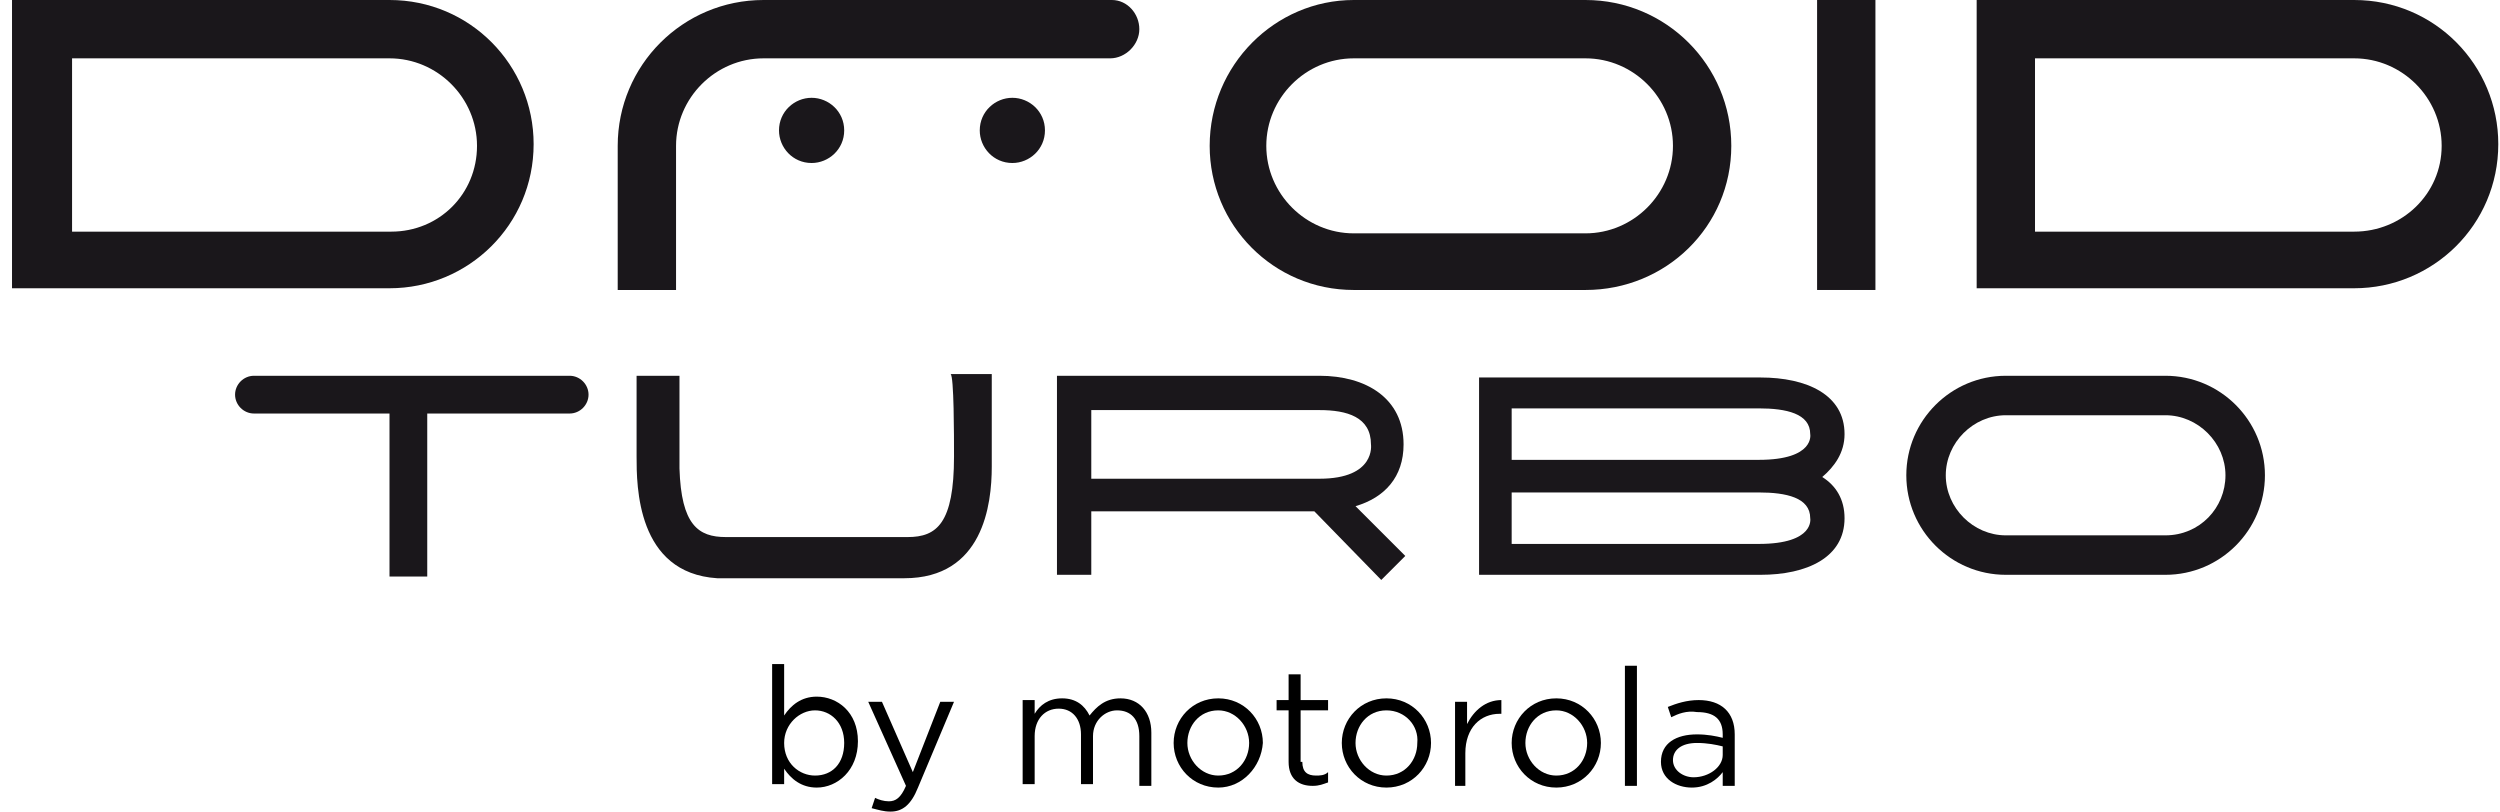
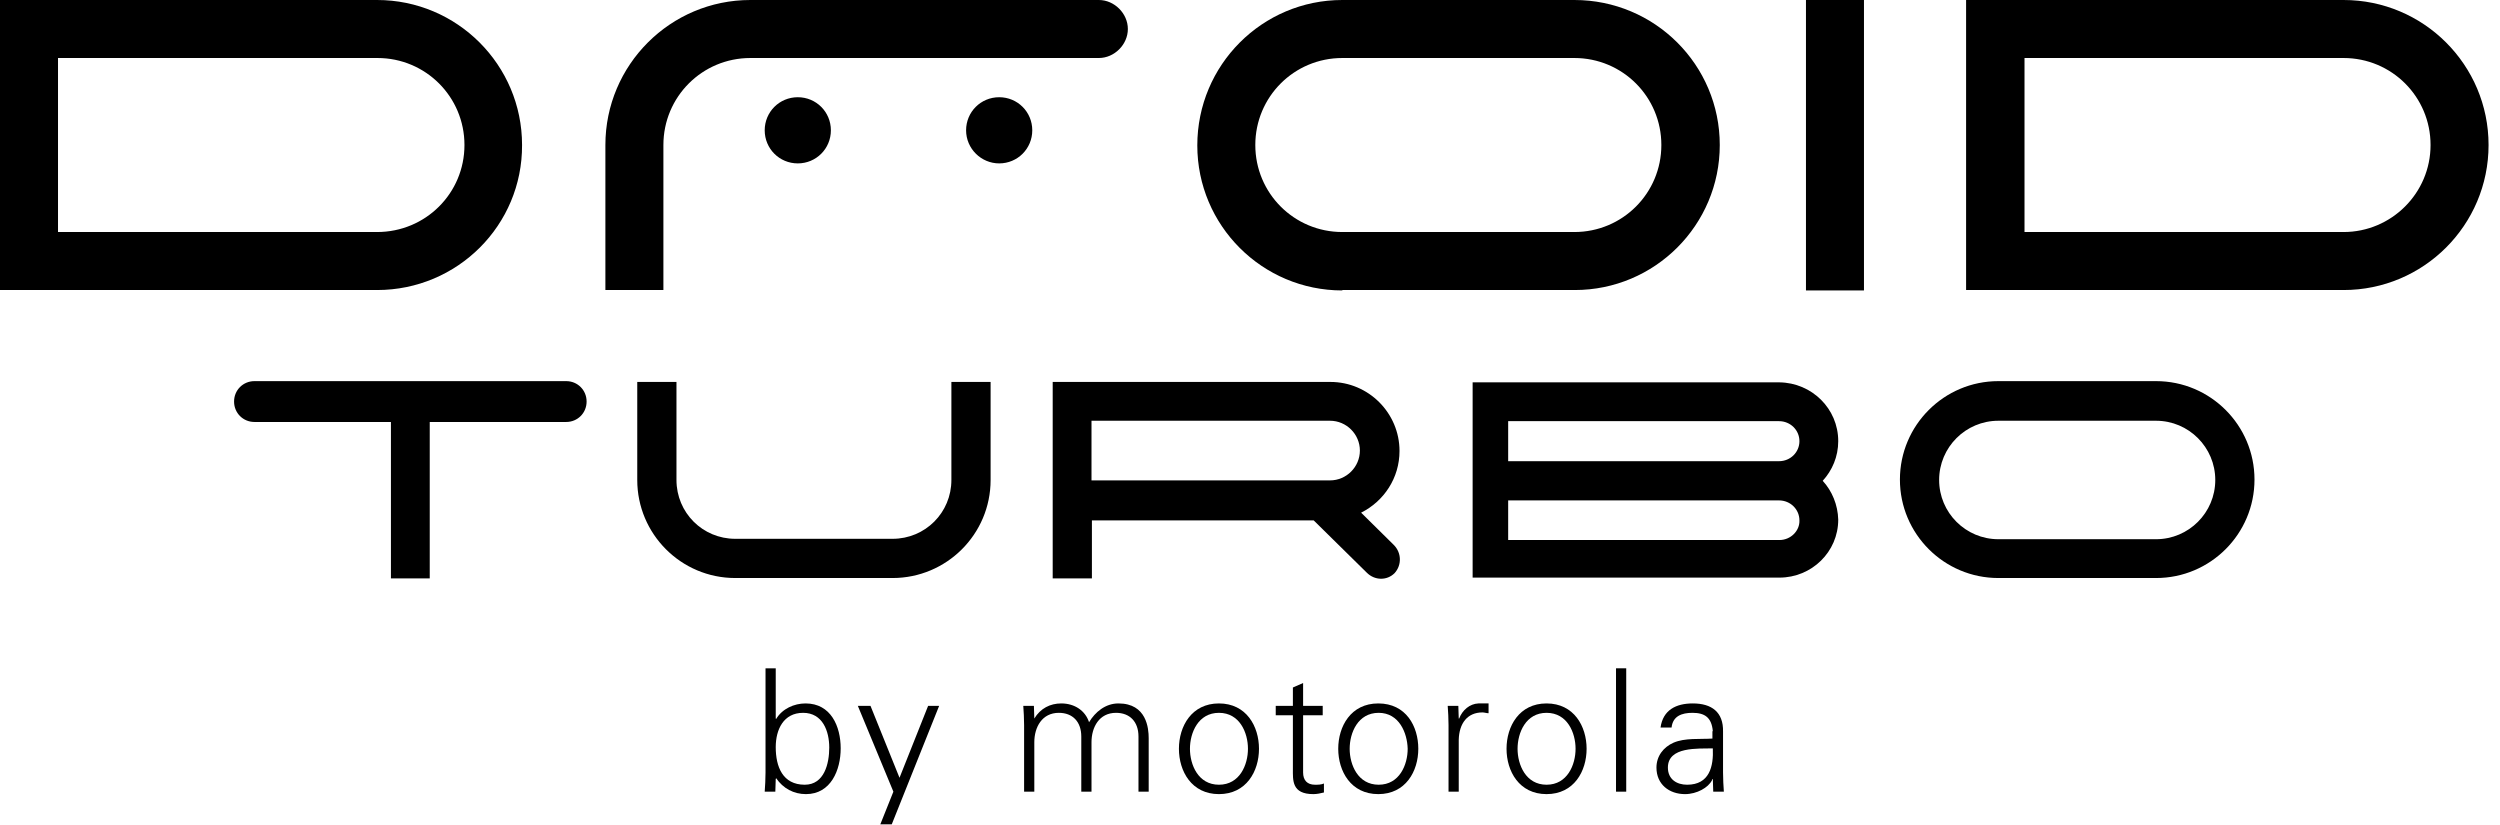
- <svg xmlns="http://www.w3.org/2000/svg" version="1.1" id="Calque_1" x="0px" y="0px" viewBox="0 0 145.7 47.3" enable-background="new 0 0 145.7 47.3" xml:space="preserve">
+ <svg xmlns="http://www.w3.org/2000/svg" version="1.1" id="Calque_1" x="0px" y="0px" viewBox="0 0 612 201.8" enable-background="new 0 0 612 201.8" xml:space="preserve">
  <g>
-     <path d="M47.6,45.9c-0.9,0-1.5-0.5-1.9-1.1v0.9H45v-7h0.7v3c0.4-0.6,1-1.1,1.9-1.1c1.2,0,2.4,0.9,2.4,2.6   C50,44.9,48.8,45.9,47.6,45.9z M47.5,41.4c-0.9,0-1.8,0.8-1.8,1.9c0,1.2,0.9,1.9,1.8,1.9c1,0,1.7-0.7,1.7-1.9   C49.2,42.1,48.4,41.4,47.5,41.4z" />
-     <path d="M53.5,45.9c-0.4,1-0.9,1.4-1.6,1.4c-0.4,0-0.7-0.1-1.1-0.2l0.2-0.6c0.2,0.1,0.5,0.2,0.8,0.2c0.4,0,0.7-0.2,1-0.9l-2.2-4.9   h0.8l1.8,4.1l1.6-4.1h0.8L53.5,45.9z" />
-     <path d="M65.3,40.7c1.1,0,1.8,0.8,1.8,2v3.1h-0.7v-2.9c0-1-0.5-1.5-1.3-1.5c-0.7,0-1.4,0.6-1.4,1.5v2.8H63v-2.9   c0-0.9-0.5-1.5-1.3-1.5s-1.4,0.6-1.4,1.6v2.8h-0.7v-4.9h0.7v0.8c0.3-0.5,0.8-0.9,1.6-0.9c0.8,0,1.3,0.4,1.6,1   C63.9,41.2,64.4,40.7,65.3,40.7z" />
-     <path d="M71,45.9c-1.5,0-2.6-1.2-2.6-2.6c0-1.4,1.1-2.6,2.6-2.6c1.5,0,2.6,1.2,2.6,2.6C73.5,44.7,72.4,45.9,71,45.9z M71,41.4   c-1.1,0-1.8,0.9-1.8,1.9s0.8,1.9,1.8,1.9c1.1,0,1.8-0.9,1.8-1.9C72.8,42.3,72,41.4,71,41.4z" />
-     <path d="M75.9,44.4c0,0.6,0.3,0.8,0.8,0.8c0.2,0,0.5,0,0.7-0.2v0.6c-0.3,0.1-0.5,0.2-0.9,0.2c-0.8,0-1.4-0.4-1.4-1.4v-3h-0.7v-0.6   h0.7v-1.5h0.7v1.5h1.6v0.6h-1.6V44.4z" />
-     <path d="M80.8,45.9c-1.5,0-2.6-1.2-2.6-2.6c0-1.4,1.1-2.6,2.6-2.6c1.5,0,2.6,1.2,2.6,2.6C83.4,44.7,82.3,45.9,80.8,45.9z    M80.8,41.4c-1.1,0-1.8,0.9-1.8,1.9s0.8,1.9,1.8,1.9c1.1,0,1.8-0.9,1.8-1.9C82.7,42.3,81.9,41.4,80.8,41.4z" />
-     <path d="M85.5,45.8h-0.7v-4.9h0.7v1.3c0.4-0.8,1.1-1.4,2-1.4v0.8h-0.1c-1.1,0-2,0.8-2,2.3V45.8z" />
-     <path d="M90.7,45.9c-1.5,0-2.6-1.2-2.6-2.6c0-1.4,1.1-2.6,2.6-2.6c1.5,0,2.6,1.2,2.6,2.6C93.3,44.7,92.2,45.9,90.7,45.9z    M90.7,41.4c-1.1,0-1.8,0.9-1.8,1.9s0.8,1.9,1.8,1.9c1.1,0,1.8-0.9,1.8-1.9C92.5,42.3,91.7,41.4,90.7,41.4z" />
-     <path d="M94.7,45.8v-7h0.7v7H94.7z" />
-     <path d="M97.4,41.8l-0.2-0.6c0.5-0.2,1.1-0.4,1.8-0.4c1.3,0,2.1,0.7,2.1,2v3h-0.7V45c-0.3,0.4-0.9,0.9-1.8,0.9   c-0.9,0-1.8-0.5-1.8-1.5c0-1.1,0.9-1.6,2.1-1.6c0.6,0,1.1,0.1,1.5,0.2v-0.2c0-0.9-0.5-1.3-1.5-1.3C98.3,41.4,97.8,41.6,97.4,41.8z    M97.5,44.3c0,0.6,0.6,1,1.2,1c0.9,0,1.7-0.6,1.7-1.3v-0.5c-0.4-0.1-0.9-0.2-1.5-0.2C98,43.3,97.5,43.7,97.5,44.3z" />
-   </g>
-   <g>
-     <path fill="#1A171B" d="M27.8,8.5c0-2.8-2.3-5.1-5.1-5.1H4.2v10.1h18.6C25.6,13.5,27.8,11.3,27.8,8.5 M22.7,0   c4.7,0,8.4,3.8,8.4,8.4c0,4.7-3.8,8.4-8.4,8.4h-22V0H22.7z" />
-     <path fill="#1A171B" d="M66.4,1.7c0,0.9-0.8,1.7-1.7,1.7H44.5c-2.8,0-5.1,2.3-5.1,5.1v8.4H36V8.5C36,3.8,39.8,0,44.5,0h20.3   C65.7,0,66.4,0.8,66.4,1.7" />
-     <path fill="#1A171B" d="M78.9,3.4c-2.8,0-5.1,2.3-5.1,5.1c0,2.8,2.3,5.1,5.1,5.1h13.5c2.8,0,5.1-2.3,5.1-5.1c0-2.8-2.3-5.1-5.1-5.1   H78.9 M78.9,16.9c-4.7,0-8.4-3.8-8.4-8.4c0-4.7,3.8-8.5,8.4-8.5h13.5c4.7,0,8.5,3.8,8.5,8.5c0,4.7-3.8,8.4-8.5,8.4H78.9z" />
-     <rect x="105.9" y="0" fill="#1A171B" width="3.4" height="16.9" />
-     <path fill="#1A171B" d="M142.3,8.5c0-2.8-2.3-5.1-5.1-5.1h-18.6v10.1h18.6C140,13.5,142.3,11.3,142.3,8.5 M137.2,0   c4.7,0,8.4,3.8,8.4,8.4c0,4.7-3.8,8.4-8.4,8.4h-22V0H137.2z" />
-     <path fill="#1A171B" d="M49.2,7.6c0,1.1-0.9,1.9-1.9,1.9c-1.1,0-1.9-0.9-1.9-1.9c0-1.1,0.9-1.9,1.9-1.9C48.3,5.7,49.2,6.5,49.2,7.6   " />
-     <path fill="#1A171B" d="M60.9,7.6c0,1.1-0.9,1.9-1.9,1.9c-1.1,0-1.9-0.9-1.9-1.9c0-1.1,0.9-1.9,1.9-1.9C60,5.7,60.9,6.5,60.9,7.6" />
-   </g>
-   <g>
-     <path fill="#1A171B" d="M33.2,21.9H14.8c-0.6,0-1.1,0.5-1.1,1.1s0.5,1.1,1.1,1.1h7.9v9.5h2.2v-9.5h8.3c0.6,0,1.1-0.5,1.1-1.1   S33.8,21.9,33.2,21.9z" />
-     <path fill="#1A171B" d="M126.2,21.9h-9.3c-3.2,0-5.8,2.6-5.8,5.8c0,3.2,2.6,5.8,5.8,5.8h9.3c3.2,0,5.8-2.6,5.8-5.8   C132,24.5,129.4,21.9,126.2,21.9z M126.2,31.2h-9.3c-1.9,0-3.5-1.6-3.5-3.5c0-1.9,1.6-3.5,3.5-3.5h9.3c1.9,0,3.5,1.6,3.5,3.5   C129.7,29.6,128.2,31.2,126.2,31.2z" />
-     <path fill="#1A171B" d="M55.6,26.6c0,3.9-1,4.7-2.7,4.7v0H42.3v0c-1.6,0-2.6-0.7-2.7-4h0v-5.4h-2.5c0,0,0,3.5,0,4.7   c0,1.7,0,6.8,4.7,7.1v0h0.4c0,0,0,0,0,0v0h10.5v0c4.6,0,5.1-4.3,5.1-6.5h0v-5.4h-2.4C55.6,21.9,55.6,25.4,55.6,26.6z" />
-     <path fill="#1A171B" d="M81.8,25.9c0-2.7-2.2-4-4.9-4H61.6v7.9v3.7h2v-3.7h13l3.9,4l1.4-1.4L79,29.5C80.7,29,81.8,27.8,81.8,25.9z    M63.6,23.9h13.3c1.6,0,3,0.4,3,2c0,0,0.3,2-3,2H63.6V23.9z" />
-     <path fill="#1A171B" d="M107.5,25.3c0-2.3-2.2-3.3-4.9-3.3H86.2v11.5h16.4c2.7,0,4.9-1,4.9-3.3c0-1.1-0.5-1.9-1.3-2.4   C106.9,27.2,107.5,26.4,107.5,25.3z M102.5,31.7H88.1v-3h14.4c1.6,0,3,0.3,3,1.5C105.5,30.2,105.8,31.7,102.5,31.7z M102.5,26.8   H88.1v-3h14.4c1.6,0,3,0.3,3,1.5C105.5,25.3,105.8,26.8,102.5,26.8z" />
+     <g>
+       <g>
+         <path d="M331.6,5.3" />
+       </g>
+       <path d="M92.3,0c19.6,0,35.5,15.9,35.5,35.5C127.9,55.1,112,71,92.3,71H0V0H92.3z M113.7,35.5c0-11.8-9.5-21.3-21.3-21.3H14.2    v42.6h78.1C104.2,56.8,113.7,47.3,113.7,35.5" />
+       <path d="M276.1,7.1c0,3.8-3.3,7.1-7.1,7.1h-85.3c-11.8,0-21.3,9.5-21.3,21.3v35.5h-14.2V35.5c0-19.6,15.9-35.5,35.5-35.5H269    C272.8,0,276.1,3.3,276.1,7.1" />
+       <path d="M328.6,71.1c-19.6,0-35.5-15.9-35.5-35.5C293.1,15.9,309,0,328.6,0h56.8C405.1,0,421,15.9,421,35.5    c0,19.6-15.9,35.5-35.5,35.5H328.6z M328.6,14.2c-11.8,0-21.3,9.5-21.3,21.3c0,11.8,9.5,21.3,21.3,21.3h56.8    c11.8,0,21.3-9.5,21.3-21.3c0-11.8-9.5-21.3-21.3-21.3H328.6z" />
+       <rect x="442.1" y="0" width="14.2" height="71.1" />
+       <path d="M573.7,0c19.6,0,35.5,15.9,35.5,35.5c0,19.6-15.9,35.5-35.5,35.5h-92.4V0H573.7z M595,35.5c0-11.8-9.5-21.3-21.3-21.3    h-78.1v42.6h78.1C585.4,56.8,595,47.3,595,35.5" />
+       <path d="M203.4,31.9c0,4.5-3.6,8.1-8.1,8.1c-4.5,0-8.1-3.6-8.1-8.1c0-4.5,3.6-8.1,8.1-8.1C199.8,23.8,203.4,27.4,203.4,31.9" />
+       <path d="M252.7,31.9c0,4.5-3.6,8.1-8.1,8.1c-4.4,0-8.1-3.6-8.1-8.1c0-4.5,3.6-8.1,8.1-8.1C249.1,23.8,252.7,27.4,252.7,31.9" />
+       <path d="M489.2,141.5c-13.3,0-24.1-10.8-24.1-24.1c0-13.3,10.8-24.1,24.1-24.1h38.6c13.3,0,24.1,10.8,24.1,24.1    c0,13.3-10.8,24.1-24.1,24.1H489.2z M489.2,103c-8,0-14.5,6.5-14.5,14.5c0,8,6.5,14.5,14.5,14.5h38.6c8,0,14.5-6.5,14.5-14.5    c0-8-6.5-14.5-14.5-14.5H489.2z" />
+       <path d="M105.2,103.3h33.4c2.8,0,5-2.2,5-5c0-2.8-2.2-5-5-5H62.3c-2.8,0-5,2.2-5,5c0,2.8,2.2,5,5,5h33.4v38.3h9.5V103.3z" />
+       <g>
+         <path d="M165.6,93.5v24c0,8,6.4,14.4,14.4,14.4h38.5c8,0,14.4-6.4,14.4-14.4v-24h9.6v24c0,13.3-10.8,24-24,24H180     c-13.3,0-24-10.8-24-24v-24H165.6z" />
+       </g>
+       <path d="M446.2,117.7c2.3-2.5,3.8-5.9,3.8-9.7c0-8-6.5-14.3-14.4-14.4h-75.1v0v9.4v38.4h75.1c7.9,0,14.4-6.3,14.4-14.2    C449.9,123.6,448.5,120.2,446.2,117.7z M369.2,103.1h66.3c2.8,0,5,2.2,5,4.9c0,2.7-2.2,4.9-5,4.9h-66.3V103.1z M435.6,132.2H385v0    h-15.8v-9.7h66.3h0c2.8,0,5,2.2,5,4.9C440.6,129.9,438.4,132.2,435.6,132.2z" />
+       <path d="M341.2,133.4l-8-7.9c5.6-2.8,9.4-8.5,9.4-15.1c0-9.3-7.6-16.9-16.9-16.9h-68v48.1h9.6v-14.2h54.3l13,12.8    c1.9,1.9,4.9,2,6.8,0.1C343.2,138.3,343.1,135.3,341.2,133.4z M267.2,103h58.4c4,0,7.3,3.3,7.3,7.3c0,4-3.3,7.3-7.3,7.3h-58.4V103    z" />
+     </g>
+     <g>
+       <path d="M189.8,193.8h-2.6c0.1-1.4,0.2-3.1,0.2-4.7v-25.5h2.5v12.3l0.1,0.1c1.5-2.5,4.4-3.8,7.2-3.8c6.2,0,8.6,5.6,8.6,11    c0,5.3-2.4,11.2-8.5,11.2c-3,0-5.6-1.4-7.3-3.9l-0.1,0.2L189.8,193.8z M189.9,182.9c0,4.8,1.7,9.2,7.1,9.2c4.8,0,6-5.2,6-9.1    c0-4-1.6-8.5-6.4-8.5C191.8,174.5,189.9,178.6,189.9,182.9z" />
+       <path d="M213.1,172.8l7.1,17.6l7-17.6h2.7l-11.6,29h-2.8l3.2-8l-8.7-21H213.1z" />
+       <path d="M253.2,175.9L253.2,175.9c1.5-2.5,3.9-3.7,6.6-3.7c3.3,0,5.9,1.8,6.8,4.6c1.5-2.5,4-4.6,7.2-4.6c6.9,0,7.4,6.1,7.4,8.5    v13.1h-2.5v-13.5c0-3.6-2.1-5.8-5.5-5.8c-4.1,0-6,3.5-6,7.2v12.1h-2.5v-13.5c0-3.6-2.1-5.8-5.5-5.8c-4.1,0-6,3.5-6,7.2v12.1h-2.5    v-16.3c0-1.6-0.1-3.3-0.2-4.7h2.6L253.2,175.9z" />
+       <path d="M308.2,183.3c0,5.5-3.1,11.1-9.8,11.1c-6.7,0-9.8-5.6-9.8-11.1c0-5.5,3.1-11.1,9.8-11.1    C305.1,172.2,308.2,177.8,308.2,183.3z M298.4,174.5c-5.1,0-7.1,4.9-7.1,8.8c0,3.9,2,8.8,7.1,8.8c5.1,0,7.1-4.9,7.1-8.8    C305.5,179.4,303.5,174.5,298.4,174.5z" />
+       <path d="M316.5,175.1h-4.2v-2.3h4.2v-4.5l2.5-1.1v5.6h4.8v2.3h-4.8v14c0,1.9,1,3,2.9,3c0.8,0,1.5,0,2.2-0.3v2.2    c-0.8,0.2-1.7,0.4-2.6,0.4c-5.3,0-5-3.4-5-6.2V175.1z" />
+       <path d="M347.2,183.3c0,5.5-3.1,11.1-9.8,11.1c-6.7,0-9.8-5.6-9.8-11.1c0-5.5,3.1-11.1,9.8-11.1    C344.2,172.2,347.2,177.8,347.2,183.3z M337.5,174.5c-5.1,0-7.1,4.9-7.1,8.8c0,3.9,2,8.8,7.1,8.8c5.1,0,7.1-4.9,7.1-8.8    C344.5,179.4,342.5,174.5,337.5,174.5z" />
+       <path d="M357.1,193.8h-2.5v-16.3c0-1.6-0.1-3.3-0.2-4.7h2.6l0.1,3.1h0.1c0.8-2.1,2.6-3.6,4.7-3.7c0.8,0,1.7,0,2.5,0v2.4    c-0.5,0-1-0.2-1.5-0.2c-3.7,0-5.7,2.7-5.8,6.7V193.8z" />
+       <path d="M388.4,183.3c0,5.5-3.1,11.1-9.8,11.1c-6.7,0-9.8-5.6-9.8-11.1c0-5.5,3.1-11.1,9.8-11.1    C385.3,172.2,388.4,177.8,388.4,183.3z M378.6,174.5c-5.1,0-7.1,4.9-7.1,8.8c0,3.9,2,8.8,7.1,8.8c5.1,0,7.1-4.9,7.1-8.8    C385.7,179.4,383.7,174.5,378.6,174.5z" />
+       <path d="M398.1,193.8h-2.5v-30.2h2.5V193.8z" />
+       <path d="M419.3,179c-0.3-3.4-2-4.5-5-4.5c-2.6,0-4.8,0.8-5.1,3.6h-2.7c0.6-4.3,3.8-5.9,7.9-5.9c4.6,0,7.5,2.1,7.4,6.9v10    c0,1.6,0.1,3.3,0.2,4.7h-2.6l-0.1-3.1h-0.1l-0.1,0.3c-0.9,1.8-3.7,3.4-6.6,3.4c-3.9,0-7-2.4-7-6.5c0-2.8,1.7-5,4.2-6.1    c2.8-1.2,6.4-0.8,9.5-1V179z M413,192.1c5.5,0,6.5-4.5,6.3-8.9c-3.6,0.1-11-0.5-11,4.7C408.3,190.8,410.5,192.1,413,192.1z" />
+     </g>
  </g>
</svg>
